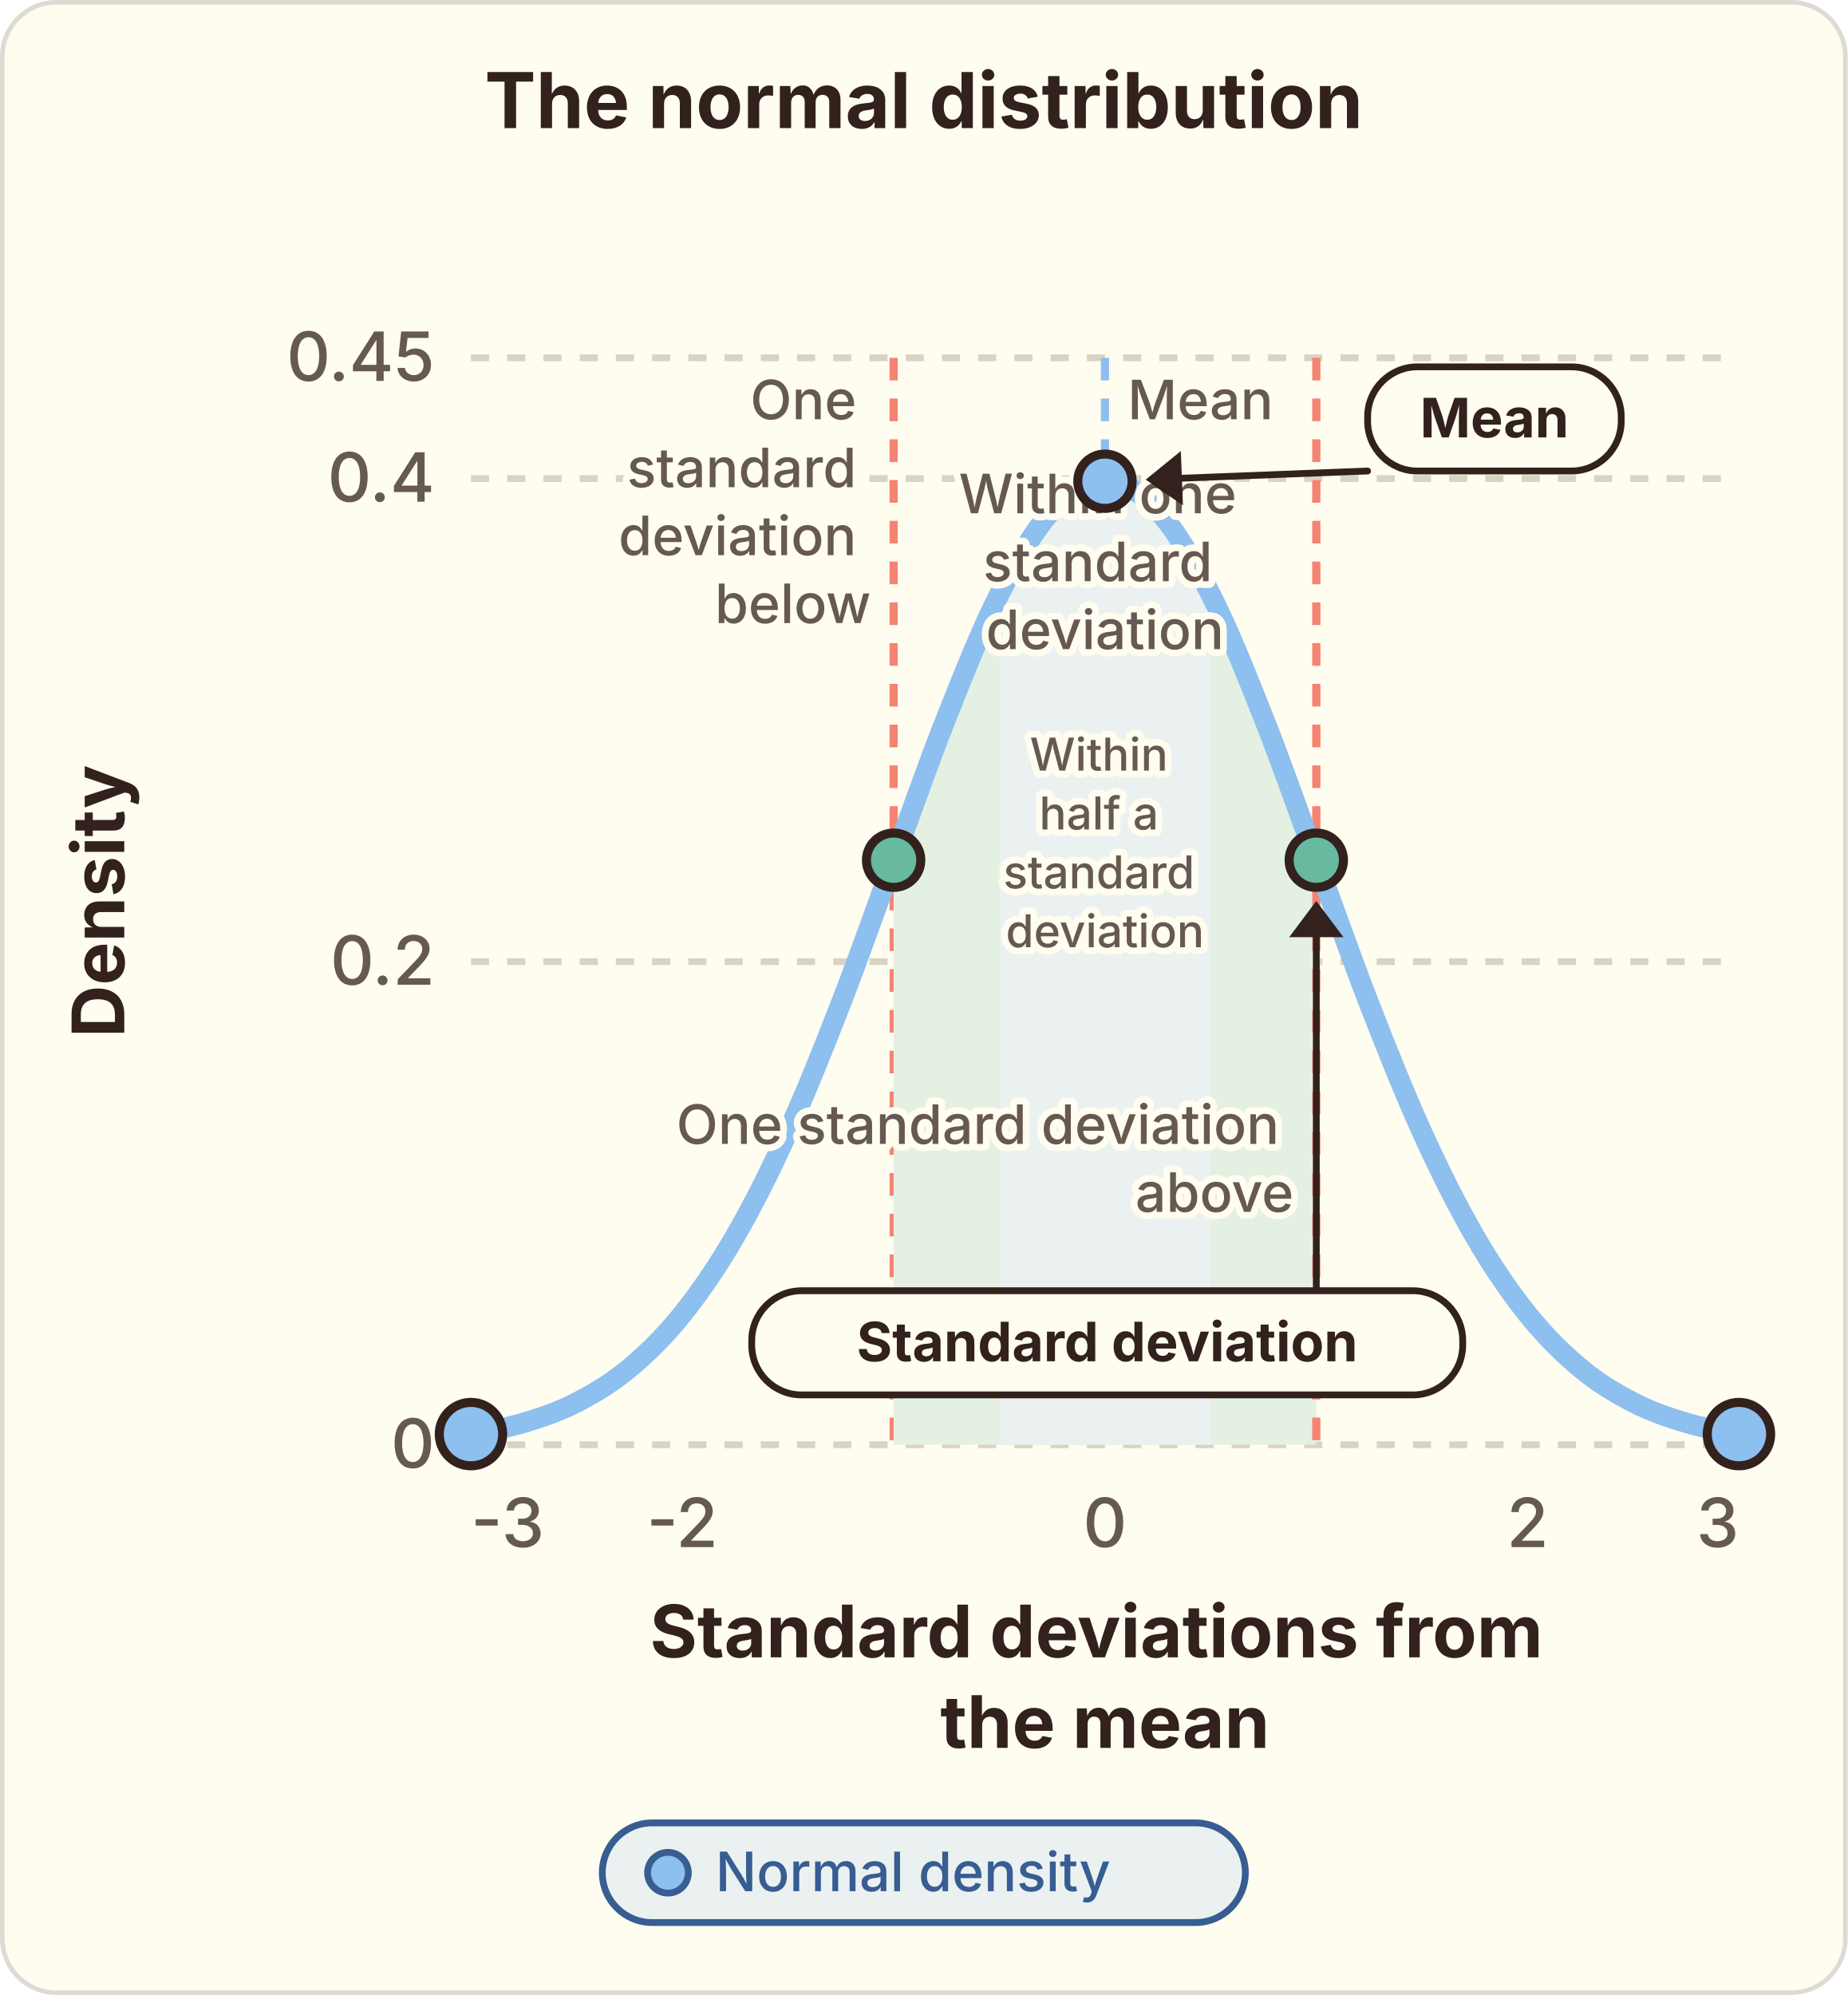
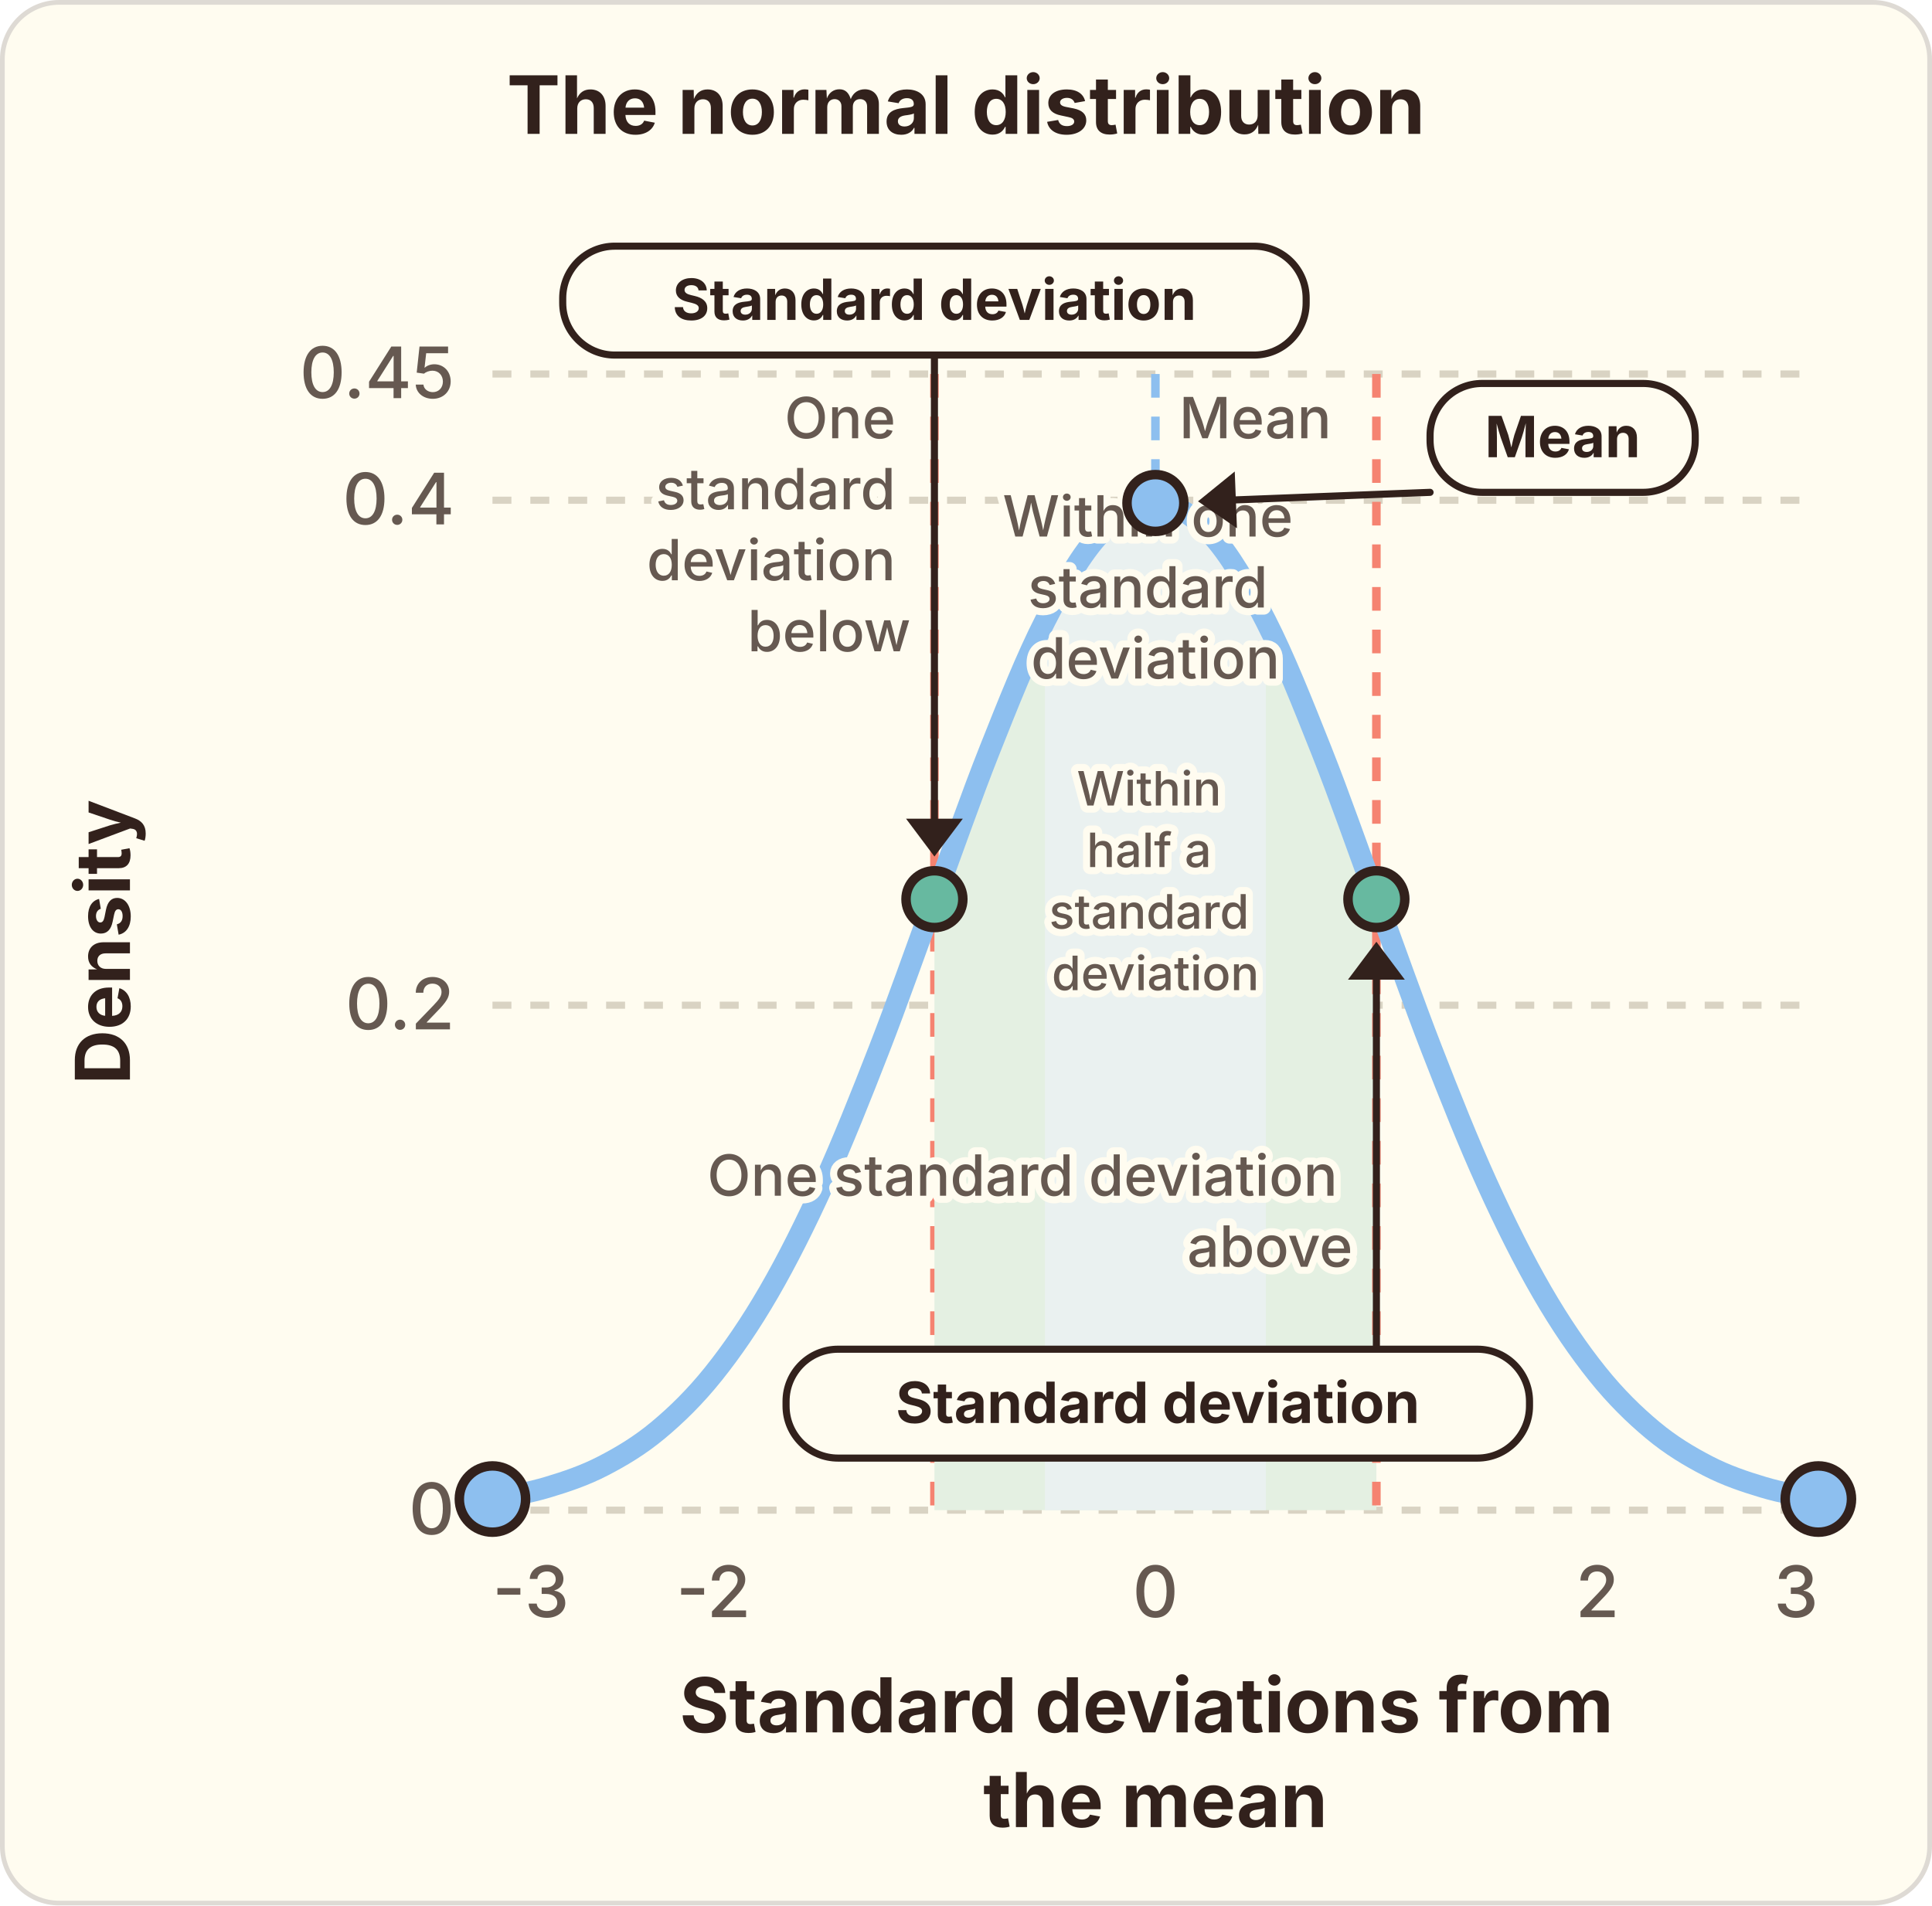
- <svg xmlns="http://www.w3.org/2000/svg" width="408" height="440.5" viewBox="0 0 408 440.5" role="img" aria-label="The normal distribution Standard deviations from the mean: -3 to 3 Density: 0 to 0.45 Normal density (line): (-3, 0.0044); (-2.75, 0.0091); (-2.5, 0.0175); (-2.25, 0.0317); (-2, 0.054); (-1.75, 0.0863); (-1.5, 0.1295); (-1.25, 0.1826); (-1, 0.242); (-0.75, 0.3011); (-0.5, 0.3521); (-0.25, 0.3867); (0, 0.3989); (0.25, 0.3867); (0.5, 0.3521); (0.75, 0.3011); (1, 0.242); (1.25, 0.1826); (1.5, 0.1295); (1.75, 0.0863); (2, 0.054); (2.25, 0.0317); (2.5, 0.0175); (2.75, 0.0091); (3, 0.0044) Mean: x = 0 One standard deviation below: x = -1 Within one standard deviation: x -1 to 1 Within half a standard deviation: x -0.5 to 0.5 One standard deviation above: x = 1 Mean: (0, 0.3989) Standard deviation: (1, 0.242) Standard deviation: (-1, 0.242)" font-family="Inter, Liberation Sans, Arial, sans-serif" style="display:block;max-width:none;margin-inline:auto;--color-ink:#32211C;--color-ink-2:#665951;--color-line:#e3e7e0;--viz-surface:#FFFCF0" data-tutor-diagram="coordinate-plot">
-   <rect x="0.5" y="0.5" width="407" height="439.5" rx="12" fill="var(--viz-surface, #FFFCF0)" stroke="var(--color-line, #dedad4)" />
+ <svg xmlns="http://www.w3.org/2000/svg" width="408" height="402.5" viewBox="0 0 408 402.5" role="img" aria-label="The normal distribution Standard deviations from the mean: -3 to 3 Density: 0 to 0.45 Normal density (line): (-3, 0.0044); (-2.75, 0.0091); (-2.5, 0.0175); (-2.25, 0.0317); (-2, 0.054); (-1.75, 0.0863); (-1.5, 0.1295); (-1.25, 0.1826); (-1, 0.242); (-0.75, 0.3011); (-0.5, 0.3521); (-0.25, 0.3867); (0, 0.3989); (0.25, 0.3867); (0.5, 0.3521); (0.75, 0.3011); (1, 0.242); (1.25, 0.1826); (1.5, 0.1295); (1.75, 0.0863); (2, 0.054); (2.25, 0.0317); (2.5, 0.0175); (2.75, 0.0091); (3, 0.0044) Mean: x = 0 One standard deviation below: x = -1 Within one standard deviation: x -1 to 1 Within half a standard deviation: x -0.5 to 0.5 One standard deviation above: x = 1 Mean: (0, 0.3989) Standard deviation: (1, 0.242) Standard deviation: (-1, 0.242)" font-family="Inter, Liberation Sans, Arial, sans-serif" style="display:block;max-width:none;margin-inline:auto;--color-ink:#32211C;--color-ink-2:#665951;--color-line:#e3e7e0;--viz-surface:#FFFCF0" data-tutor-diagram="coordinate-plot">
+   <rect x="0.5" y="0.5" width="407" height="401.5" rx="12" fill="var(--viz-surface, #FFFCF0)" stroke="var(--color-line, #dedad4)" />
  <text x="204" y="22.5" fill="var(--color-ink, #32211c)" font-size="17" font-weight="700" text-anchor="middle">
    <tspan x="204" y="28.28">The normal distribution</tspan>
  </text>
  <g transform="translate(0 39)">
    <rect x="104" y="40" width="280" height="240" fill="none" data-tutor-plot-area="" />
    <g transform="rotate(-90 22 160)" data-tutor-plot-y-title="">
      <text x="22" y="160" fill="var(--color-ink, #32211c)" font-size="16" font-weight="700" text-anchor="middle">
        <tspan x="22" y="165.44">Density</tspan>
      </text>
    </g>
    <line x1="104" x2="384" y1="280" y2="280" stroke="#D9D3C3" stroke-width="1.5" stroke-dasharray="4 4" data-tutor-plot-grid="" />
    <text x="96" y="280" fill="#665951" font-size="15" font-weight="500" text-anchor="end">
      <tspan x="96" y="285.1">0</tspan>
    </text>
    <line x1="104" x2="384" y1="173.333" y2="173.333" stroke="#D9D3C3" stroke-width="1.5" stroke-dasharray="4 4" data-tutor-plot-grid="" />
    <text x="96" y="173.333" fill="#665951" font-size="15" font-weight="500" text-anchor="end">
      <tspan x="96" y="178.433">0.2</tspan>
    </text>
    <line x1="104" x2="384" y1="66.667" y2="66.667" stroke="#D9D3C3" stroke-width="1.5" stroke-dasharray="4 4" data-tutor-plot-grid="" />
    <text x="96" y="66.667" fill="#665951" font-size="15" font-weight="500" text-anchor="end">
      <tspan x="96" y="71.767">0.4</tspan>
    </text>
    <line x1="104" x2="384" y1="40" y2="40" stroke="#D9D3C3" stroke-width="1.5" stroke-dasharray="4 4" data-tutor-plot-grid="" />
    <text x="96" y="40" fill="#665951" font-size="15" font-weight="500" text-anchor="end">
      <tspan x="96" y="45.1">0.45</tspan>
    </text>
    <text x="104" y="297.5" fill="#665951" font-size="15" font-weight="500" text-anchor="start">
      <tspan x="104" y="302.6">-3</tspan>
    </text>
    <text x="150.667" y="297.5" fill="#665951" font-size="15" font-weight="500" text-anchor="middle">
      <tspan x="150.667" y="302.6">-2</tspan>
    </text>
    <text x="244" y="297.5" fill="#665951" font-size="15" font-weight="500" text-anchor="middle">
      <tspan x="244" y="302.6">0</tspan>
    </text>
    <text x="337.333" y="297.5" fill="#665951" font-size="15" font-weight="500" text-anchor="middle">
      <tspan x="337.333" y="302.6">2</tspan>
    </text>
    <text x="384" y="297.5" fill="#665951" font-size="15" font-weight="500" text-anchor="end">
      <tspan x="384" y="302.6">3</tspan>
    </text>
    <text x="244" y="331.5" fill="var(--color-ink, #32211c)" font-size="16" font-weight="700" text-anchor="middle">
      <tspan x="244" y="326.94">Standard deviations from</tspan>
      <tspan x="244" y="346.94">the mean</tspan>
-     </text>
-     <rect x="133" y="363.5" width="142" height="22" rx="11" fill="#EAF1F0" stroke="#375D92" stroke-width="1.5" data-tutor-plot-legend="" />
-     <circle cx="147.5" cy="374.5" r="4.5" fill="#8DBFEF" stroke="#375D92" stroke-width="1.5" />
-     <text x="158" y="374.5" fill="#375D92" font-size="12" font-weight="500" text-anchor="start">
-       <tspan x="158" y="378.58">Normal density</tspan>
    </text>
    <line x1="244" x2="244" y1="40" y2="280" stroke="#8DBFEF" stroke-width="1.8" stroke-dasharray="5 4" data-tutor-plot-reference="x:0" />
    <line x1="197.333" x2="197.333" y1="40" y2="280" stroke="#F58371" stroke-width="1.8" stroke-dasharray="5 4" data-tutor-plot-reference="x:-1" />
    <clipPath id="plot-under-ugsfc9">
      <path d="M104,277.653C107.889,276.982 111.778,276.311 115.667,275.147C119.556,273.982 123.444,272.676 127.333,270.667C131.222,268.658 135.111,266.338 139,263.093C142.889,259.849 146.778,256.053 150.667,251.2C154.556,246.347 158.444,240.684 162.333,233.973C166.222,227.262 170.111,219.493 174,210.933C177.889,202.373 181.778,192.613 185.667,182.613C189.556,172.613 193.444,161.467 197.333,150.933C201.222,140.4 205.111,129.2 209,119.413C212.889,109.627 216.778,99.822 220.667,92.213C224.556,84.604 228.444,77.92 232.333,73.76C236.222,69.6 240.111,67.253 244,67.253C247.889,67.253 251.778,69.6 255.667,73.76C259.556,77.92 263.444,84.604 267.333,92.213C271.222,99.822 275.111,109.627 279,119.413C282.889,129.2 286.778,140.4 290.667,150.933C294.556,161.467 298.444,172.613 302.333,182.613C306.222,192.613 310.111,202.373 314,210.933C317.889,219.493 321.778,227.262 325.667,233.973C329.556,240.684 333.444,246.347 337.333,251.2C341.222,256.053 345.111,259.849 349,263.093C352.889,266.338 356.778,268.658 360.667,270.667C364.556,272.676 368.444,273.982 372.333,275.147C376.222,276.311 380.111,276.982 384,277.653L384,280L104,280Z" />
    </clipPath>
    <rect x="197.333" y="40" width="93.333" height="240" fill="#E4F0E2" stroke="none" clip-path="url(#plot-under-ugsfc9)" data-tutor-plot-band="Within one standard deviation" />
    <rect x="220.667" y="40" width="46.667" height="240" fill="#EAF1F0" stroke="none" clip-path="url(#plot-under-ugsfc9)" data-tutor-plot-band="Within half a standard deviation" />
    <line x1="290.667" x2="290.667" y1="40" y2="280" stroke="#F58371" stroke-width="1.8" stroke-dasharray="5 4" data-tutor-plot-reference="x:1" />
    <path d="M104,277.653C107.889,276.982 111.778,276.311 115.667,275.147C119.556,273.982 123.444,272.676 127.333,270.667C131.222,268.658 135.111,266.338 139,263.093C142.889,259.849 146.778,256.053 150.667,251.2C154.556,246.347 158.444,240.684 162.333,233.973C166.222,227.262 170.111,219.493 174,210.933C177.889,202.373 181.778,192.613 185.667,182.613C189.556,172.613 193.444,161.467 197.333,150.933C201.222,140.4 205.111,129.2 209,119.413C212.889,109.627 216.778,99.822 220.667,92.213C224.556,84.604 228.444,77.92 232.333,73.76C236.222,69.6 240.111,67.253 244,67.253C247.889,67.253 251.778,69.6 255.667,73.76C259.556,77.92 263.444,84.604 267.333,92.213C271.222,99.822 275.111,109.627 279,119.413C282.889,129.2 286.778,140.4 290.667,150.933C294.556,161.467 298.444,172.613 302.333,182.613C306.222,192.613 310.111,202.373 314,210.933C317.889,219.493 321.778,227.262 325.667,233.973C329.556,240.684 333.444,246.347 337.333,251.2C341.222,256.053 345.111,259.849 349,263.093C352.889,266.338 356.778,268.658 360.667,270.667C364.556,272.676 368.444,273.982 372.333,275.147C376.222,276.311 380.111,276.982 384,277.653" fill="none" stroke="#8DBFEF" stroke-width="4.5" stroke-linejoin="round" stroke-linecap="round" data-tutor-plot-series="Normal density" />
    <circle cx="104" cy="277.653" r="7" fill="#8DBFEF" stroke="#32211C" stroke-width="2" data-tutor-coordinate-point="-3,0.0044" />
    <circle cx="384" cy="277.653" r="7" fill="#8DBFEF" stroke="#32211C" stroke-width="2" data-tutor-coordinate-point="3,0.0044" />
    <g stroke="#FFFCF0" stroke-width="3" stroke-linejoin="round" paint-order="stroke" data-tutor-plot-label="Mean">
      <text x="249" y="49.5" fill="#665951" font-size="12" font-weight="500" text-anchor="start">
        <tspan x="249" y="53.58">Mean</tspan>
      </text>
    </g>
    <g stroke="#FFFCF0" stroke-width="3" stroke-linejoin="round" paint-order="stroke" data-tutor-plot-label="One standard deviation below">
      <text x="192.333" y="72" fill="#665951" font-size="12" font-weight="500" text-anchor="end">
        <tspan x="192.333" y="53.58">One</tspan>
        <tspan x="192.333" y="68.58">standard</tspan>
        <tspan x="192.333" y="83.58">deviation</tspan>
        <tspan x="192.333" y="98.58">below</tspan>
      </text>
    </g>
    <g stroke="#FFFCF0" stroke-width="3" stroke-linejoin="round" paint-order="stroke" data-tutor-plot-label="Within one standard deviation">
      <text x="244" y="85.253" fill="#665951" font-size="12" font-weight="500" text-anchor="middle">
        <tspan x="244" y="74.333">Within one</tspan>
        <tspan x="244" y="89.333">standard</tspan>
        <tspan x="244" y="104.333">deviation</tspan>
      </text>
    </g>
    <g stroke="#FFFCF0" stroke-width="3" stroke-linejoin="round" paint-order="stroke" data-tutor-plot-label="Within half a standard deviation">
      <text x="244" y="147.253" fill="#665951" font-size="10" font-weight="500" text-anchor="middle">
        <tspan x="244" y="131.153">Within</tspan>
        <tspan x="244" y="144.153">half a</tspan>
        <tspan x="244" y="157.153">standard</tspan>
        <tspan x="244" y="170.153">deviation</tspan>
      </text>
    </g>
    <g stroke="#FFFCF0" stroke-width="3" stroke-linejoin="round" paint-order="stroke" data-tutor-plot-label="One standard deviation above">
      <text x="285.667" y="217" fill="#665951" font-size="12" font-weight="500" text-anchor="end">
        <tspan x="285.667" y="213.58">One standard deviation</tspan>
        <tspan x="285.667" y="228.58">above</tspan>
      </text>
    </g>
    <circle cx="244" cy="67.253" r="6" fill="#8DBFEF" stroke="#32211C" stroke-width="2" data-tutor-plot-point="0,0.3989" />
    <circle cx="290.667" cy="150.933" r="6" fill="#67B9A0" stroke="#32211C" stroke-width="2" data-tutor-plot-point="1,0.242" />
    <circle cx="197.333" cy="150.933" r="6" fill="#67B9A0" stroke="#32211C" stroke-width="2" data-tutor-plot-point="-1,0.242" />
    <g data-tutor-plot-leader="Mean">
      <g>
        <path d="M302,65L260.987,66.593" fill="none" stroke="var(--color-ink, #32211c)" stroke-width="1.5" stroke-linecap="round" stroke-linejoin="round" />
        <polygon points="252.993,66.904 260.754,60.598 261.22,72.589" fill="var(--color-ink, #32211c)" data-tutor-arrowhead="" />
      </g>
    </g>
    <rect x="302" y="42" width="56" height="23" rx="11" fill="#FFFCF0" stroke="#32211C" stroke-width="1.5" data-tutor-plot-callout="Mean" />
    <text x="330" y="53.5" fill="var(--color-ink, #32211c)" font-size="12" font-weight="700" text-anchor="middle">
      <tspan x="330" y="57.58">Mean</tspan>
    </text>
    <g data-tutor-plot-leader="Standard deviation">
      <g>
        <path d="M290.667,246L290.667,167.933" fill="none" stroke="var(--color-ink, #32211c)" stroke-width="1.5" stroke-linecap="round" stroke-linejoin="round" />
        <polygon points="290.667,159.933 296.667,167.933 284.667,167.933" fill="var(--color-ink, #32211c)" data-tutor-arrowhead="" />
      </g>
    </g>
    <rect x="166" y="246" width="157" height="23" rx="11" fill="#FFFCF0" stroke="#32211C" stroke-width="1.5" data-tutor-plot-callout="Standard deviation" />
    <text x="244.5" y="257.5" fill="var(--color-ink, #32211c)" font-size="12" font-weight="700" text-anchor="middle">
      <tspan x="244.5" y="261.58">Standard deviation</tspan>
    </text>
+     <g data-tutor-plot-leader="Standard deviation">
+       <g>
+         <path d="M197.333,36L197.333,133.933" fill="none" stroke="var(--color-ink, #32211c)" stroke-width="1.5" stroke-linecap="round" stroke-linejoin="round" />
+         <polygon points="197.333,141.933 191.333,133.933 203.333,133.933" fill="var(--color-ink, #32211c)" data-tutor-arrowhead="" />
+       </g>
+     </g>
+     <rect x="118.833" y="13" width="157" height="23" rx="11" fill="#FFFCF0" stroke="#32211C" stroke-width="1.5" data-tutor-plot-callout="Standard deviation" />
+     <text x="197.333" y="24.5" fill="var(--color-ink, #32211c)" font-size="12" font-weight="700" text-anchor="middle">
+       <tspan x="197.333" y="28.58">Standard deviation</tspan>
+     </text>
  </g>
</svg>
